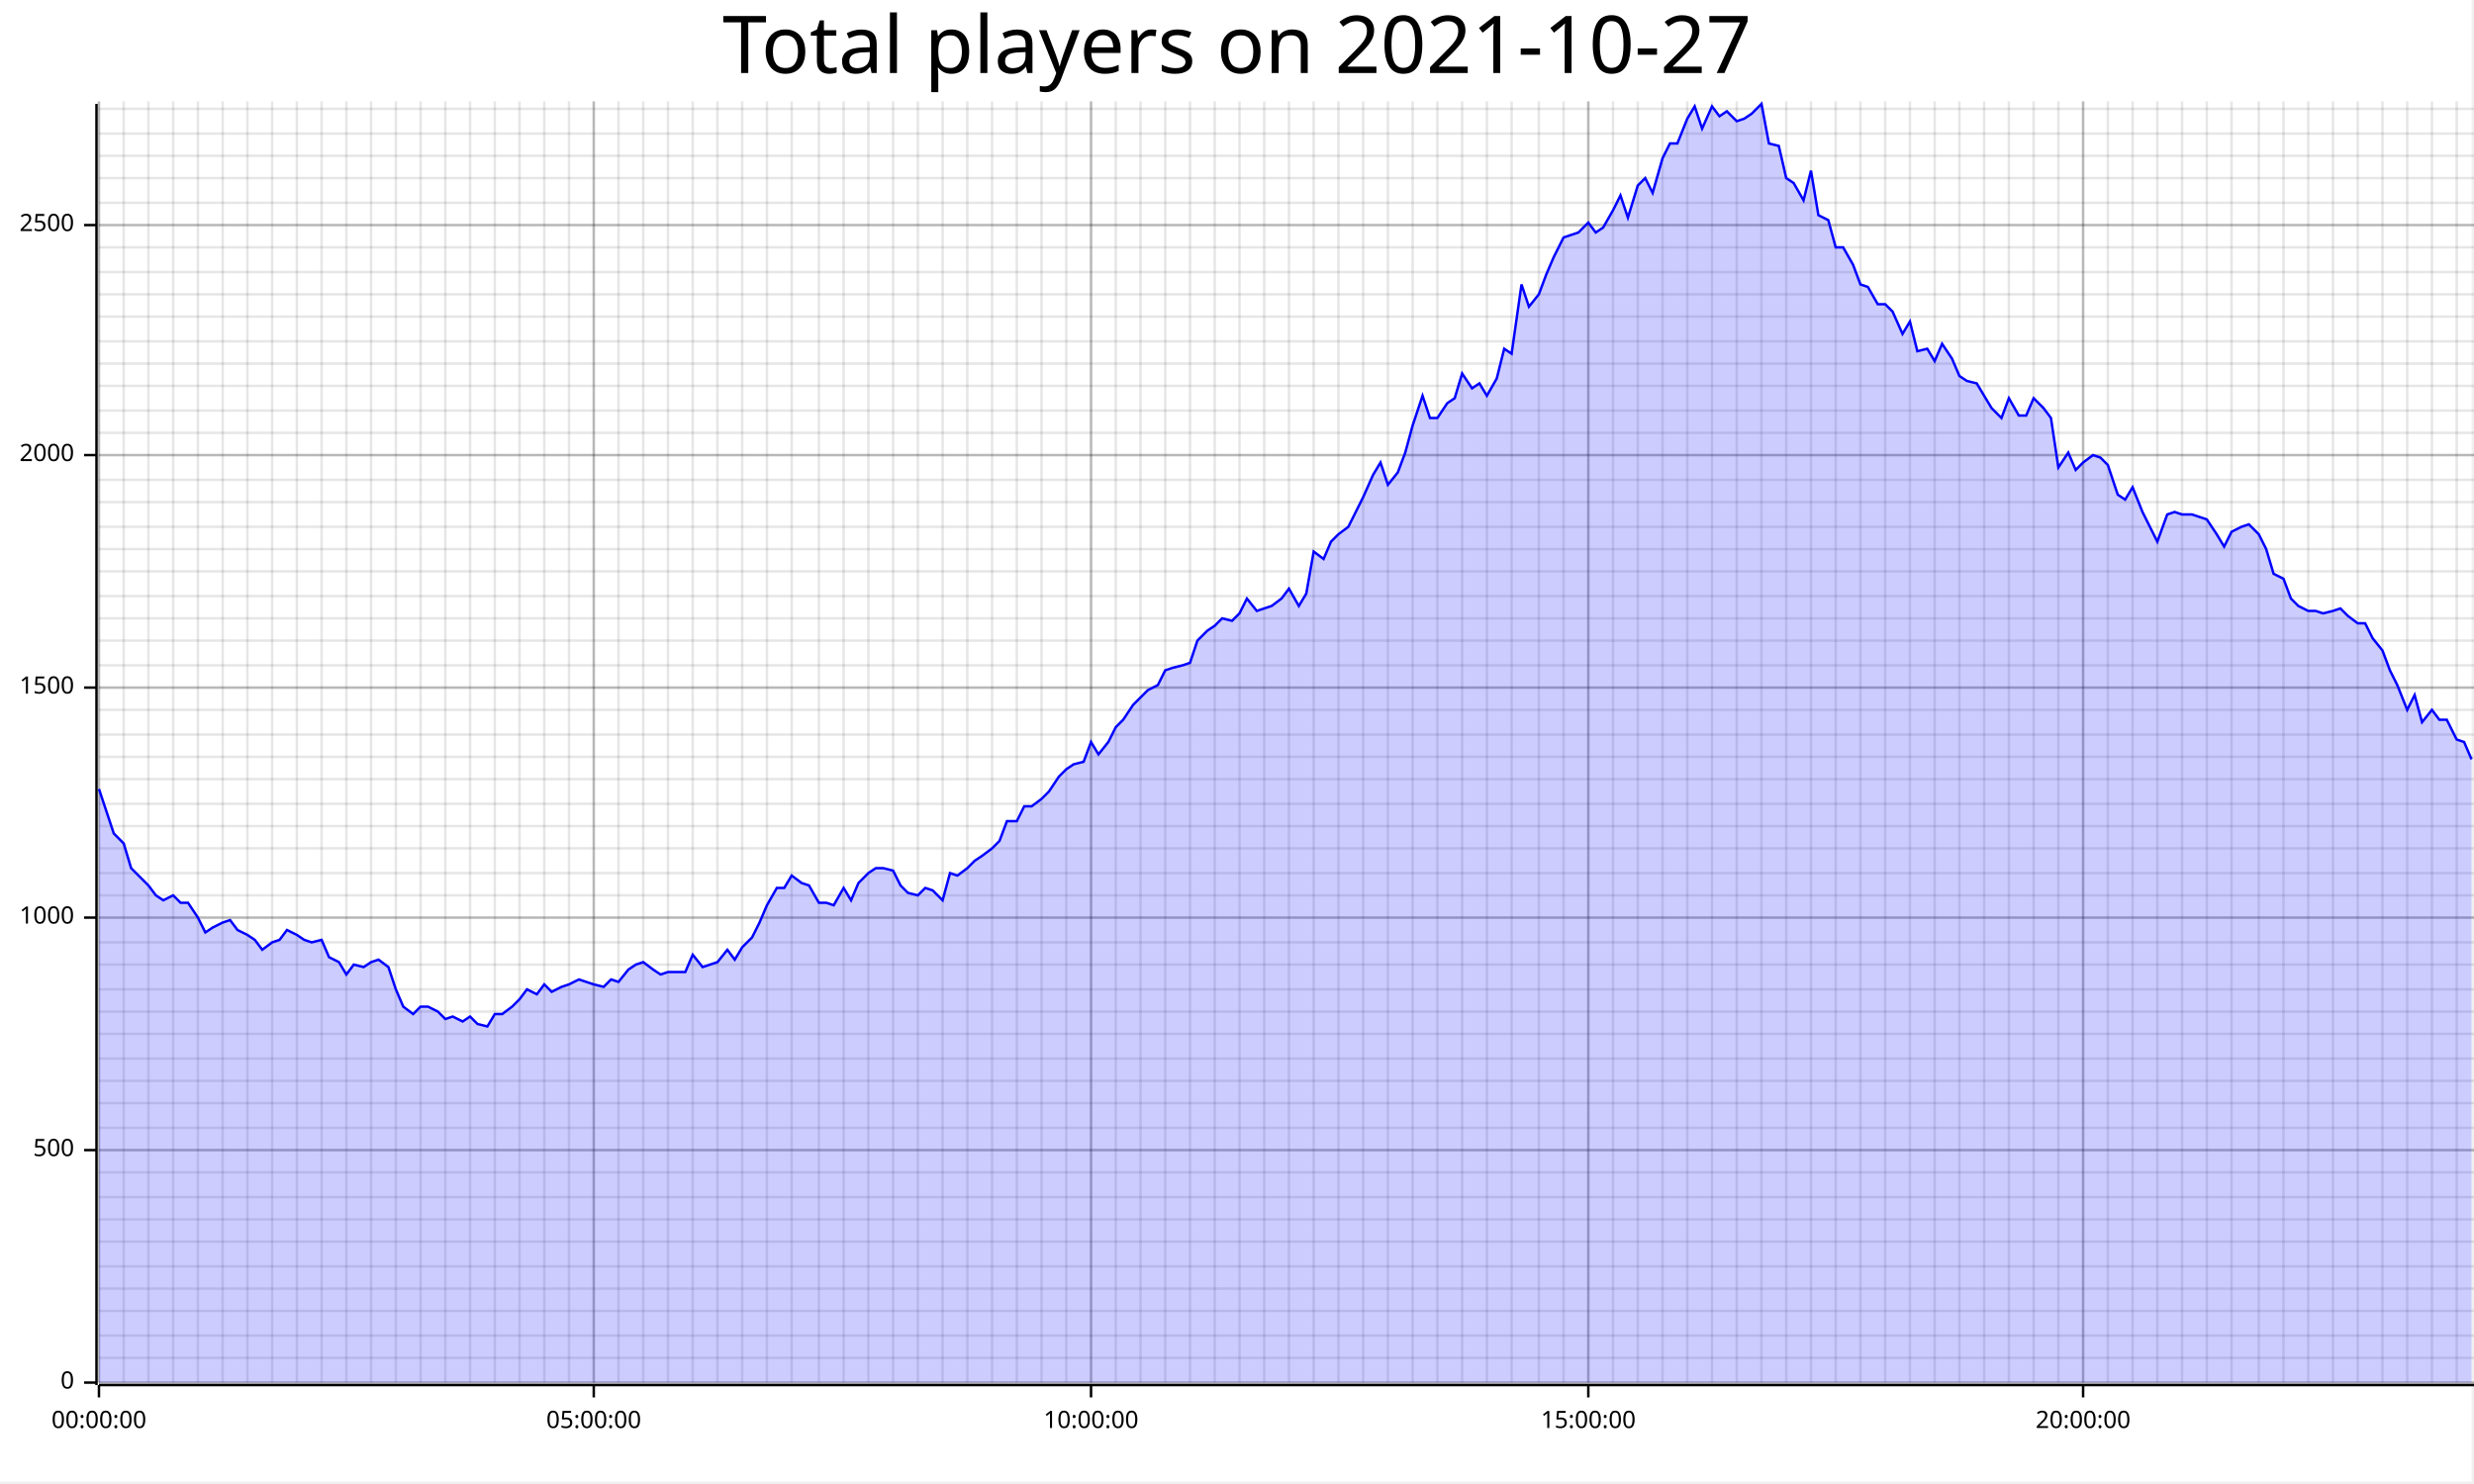
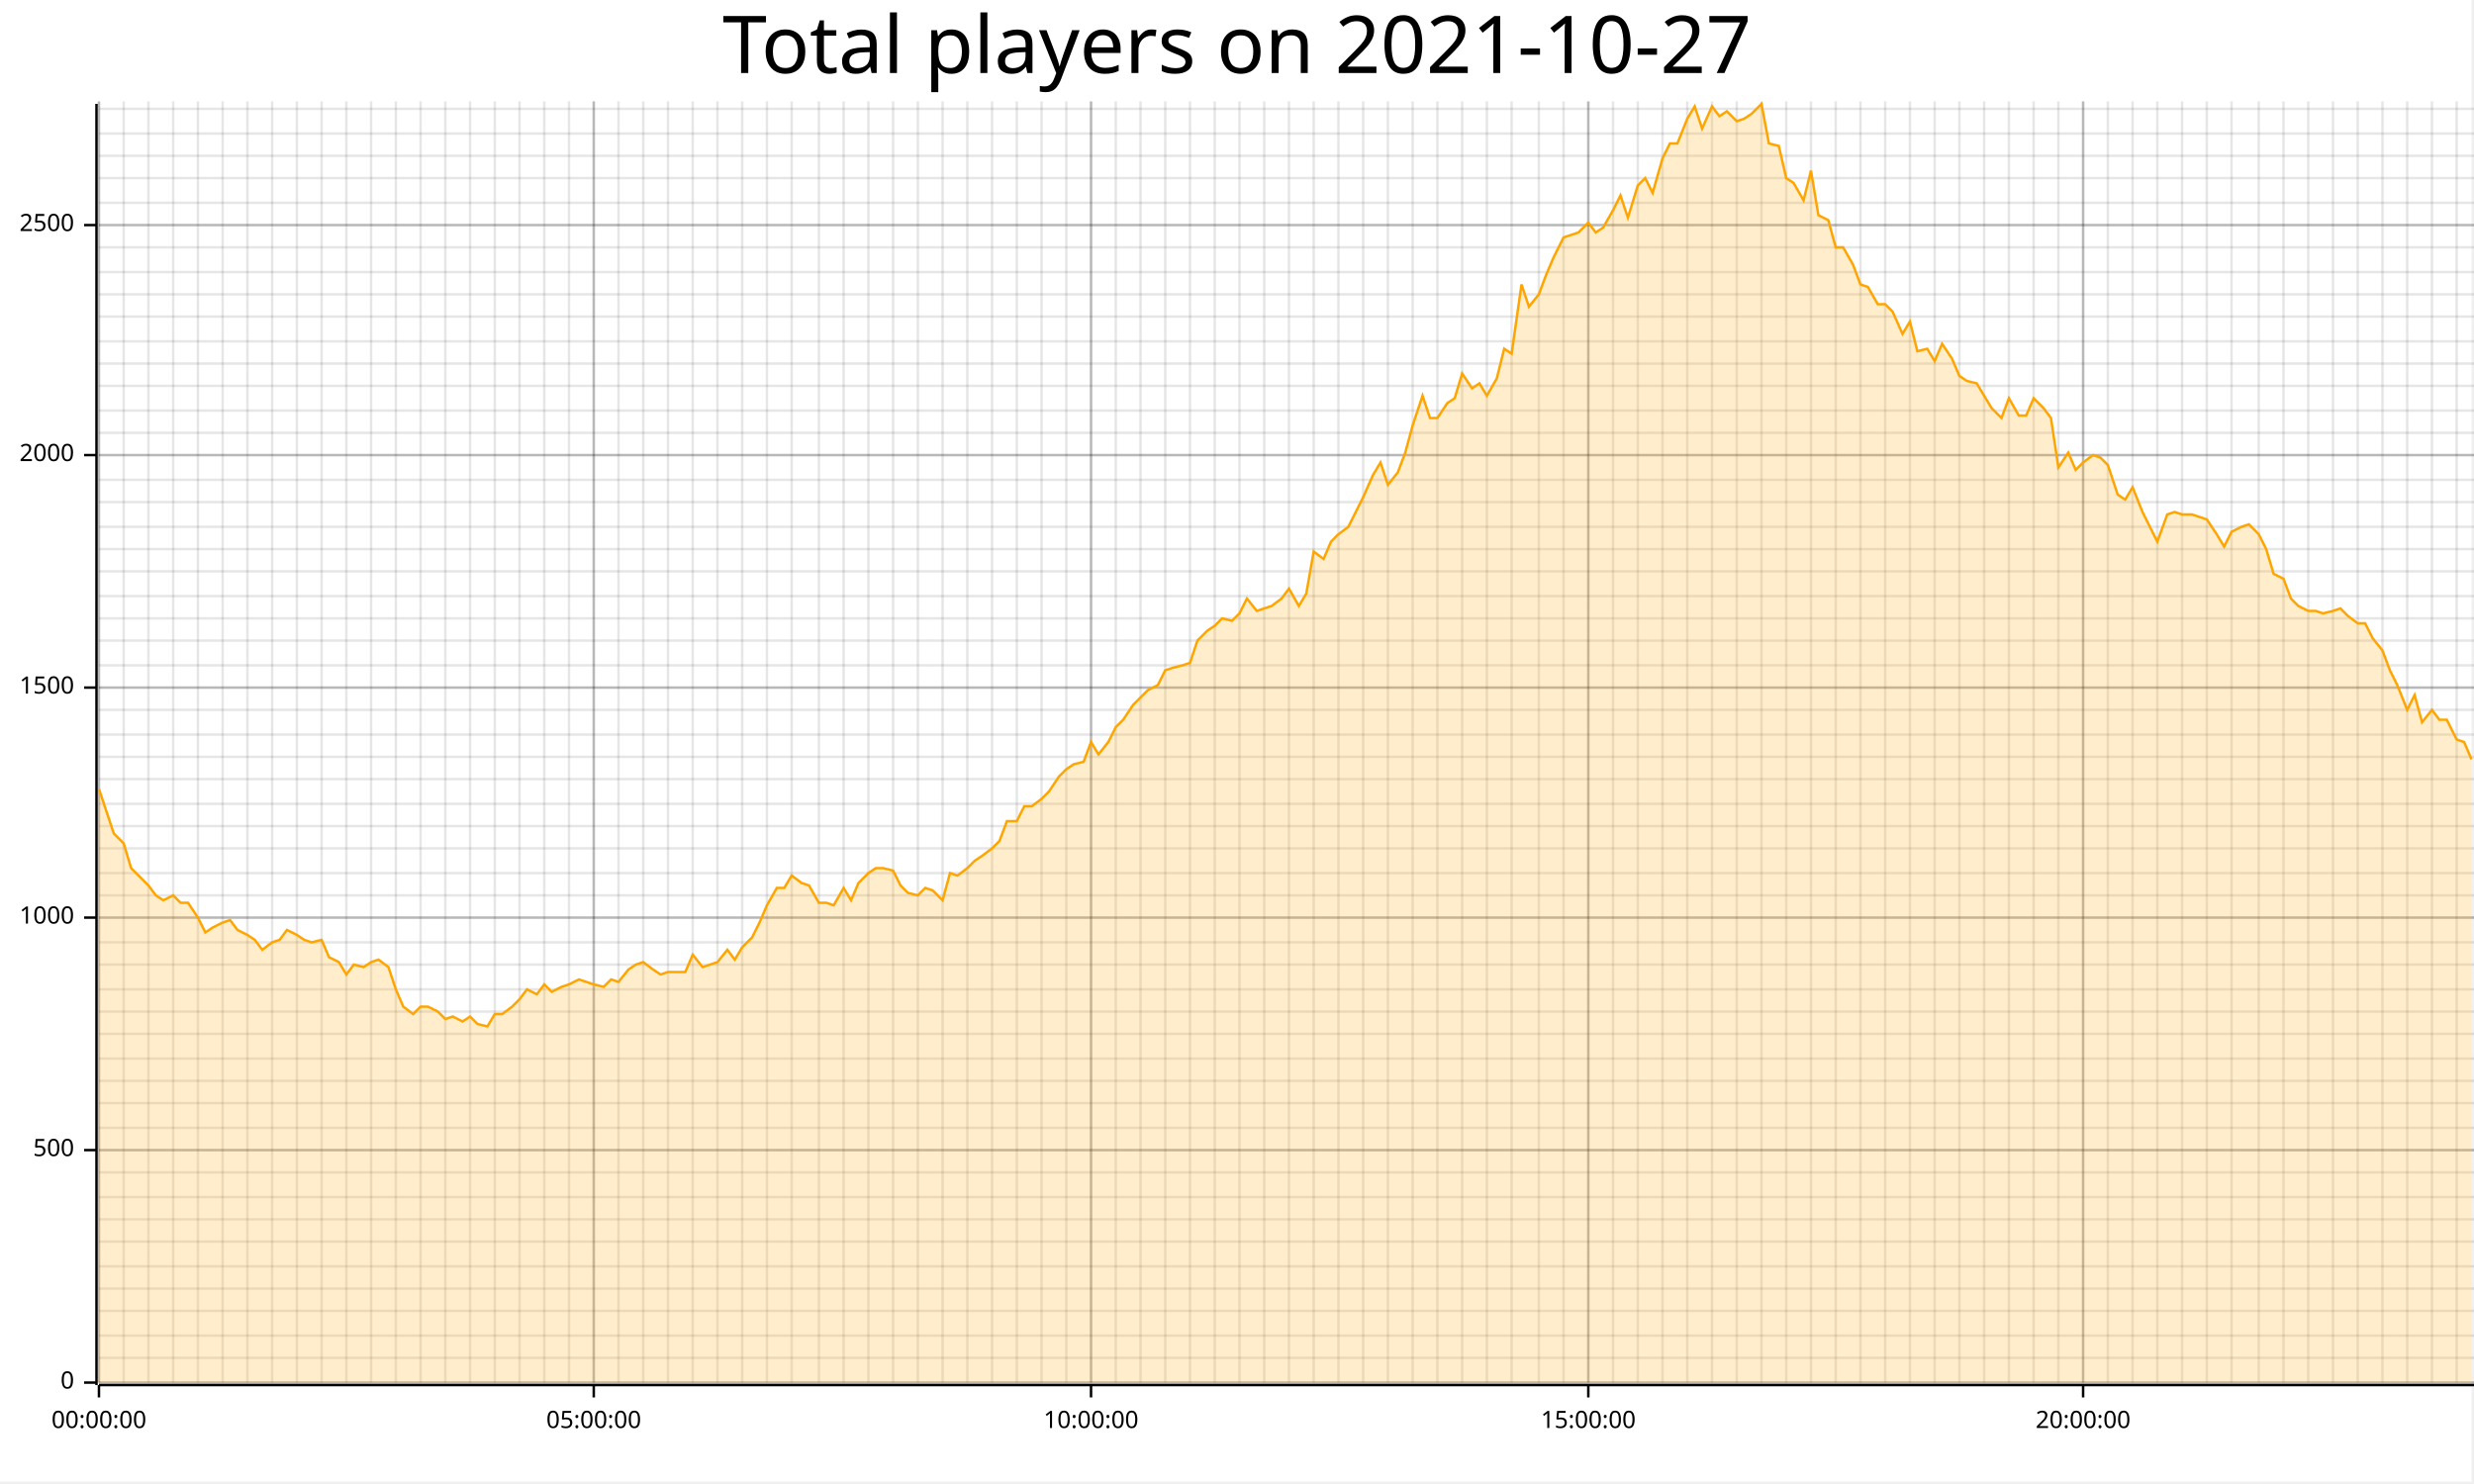
<svg xmlns="http://www.w3.org/2000/svg" width="1000" height="600" viewBox="0 0 1000 600">
  <rect x="0" y="0" width="999" height="599" opacity="1" fill="#FFFFFF" stroke="none" />
  <text x="500" y="5" dy="0.76em" text-anchor="middle" font-family="sans-serif" font-size="32.258" opacity="1" fill="#000000">
Total players on 2021-10-27
</text>
  <line opacity="0.1" stroke="#000000" stroke-width="1" x1="40" y1="559" x2="40" y2="41" />
  <line opacity="0.1" stroke="#000000" stroke-width="1" x1="50" y1="559" x2="50" y2="41" />
  <line opacity="0.1" stroke="#000000" stroke-width="1" x1="60" y1="559" x2="60" y2="41" />
  <line opacity="0.1" stroke="#000000" stroke-width="1" x1="70" y1="559" x2="70" y2="41" />
  <line opacity="0.1" stroke="#000000" stroke-width="1" x1="80" y1="559" x2="80" y2="41" />
  <line opacity="0.1" stroke="#000000" stroke-width="1" x1="90" y1="559" x2="90" y2="41" />
  <line opacity="0.1" stroke="#000000" stroke-width="1" x1="100" y1="559" x2="100" y2="41" />
  <line opacity="0.1" stroke="#000000" stroke-width="1" x1="110" y1="559" x2="110" y2="41" />
  <line opacity="0.1" stroke="#000000" stroke-width="1" x1="120" y1="559" x2="120" y2="41" />
  <line opacity="0.1" stroke="#000000" stroke-width="1" x1="130" y1="559" x2="130" y2="41" />
  <line opacity="0.1" stroke="#000000" stroke-width="1" x1="140" y1="559" x2="140" y2="41" />
  <line opacity="0.1" stroke="#000000" stroke-width="1" x1="150" y1="559" x2="150" y2="41" />
  <line opacity="0.1" stroke="#000000" stroke-width="1" x1="160" y1="559" x2="160" y2="41" />
  <line opacity="0.1" stroke="#000000" stroke-width="1" x1="170" y1="559" x2="170" y2="41" />
  <line opacity="0.1" stroke="#000000" stroke-width="1" x1="180" y1="559" x2="180" y2="41" />
  <line opacity="0.1" stroke="#000000" stroke-width="1" x1="190" y1="559" x2="190" y2="41" />
  <line opacity="0.1" stroke="#000000" stroke-width="1" x1="200" y1="559" x2="200" y2="41" />
  <line opacity="0.1" stroke="#000000" stroke-width="1" x1="210" y1="559" x2="210" y2="41" />
  <line opacity="0.1" stroke="#000000" stroke-width="1" x1="220" y1="559" x2="220" y2="41" />
  <line opacity="0.1" stroke="#000000" stroke-width="1" x1="230" y1="559" x2="230" y2="41" />
  <line opacity="0.1" stroke="#000000" stroke-width="1" x1="240" y1="559" x2="240" y2="41" />
  <line opacity="0.1" stroke="#000000" stroke-width="1" x1="250" y1="559" x2="250" y2="41" />
  <line opacity="0.1" stroke="#000000" stroke-width="1" x1="260" y1="559" x2="260" y2="41" />
  <line opacity="0.1" stroke="#000000" stroke-width="1" x1="270" y1="559" x2="270" y2="41" />
  <line opacity="0.1" stroke="#000000" stroke-width="1" x1="280" y1="559" x2="280" y2="41" />
  <line opacity="0.1" stroke="#000000" stroke-width="1" x1="290" y1="559" x2="290" y2="41" />
  <line opacity="0.1" stroke="#000000" stroke-width="1" x1="300" y1="559" x2="300" y2="41" />
  <line opacity="0.1" stroke="#000000" stroke-width="1" x1="310" y1="559" x2="310" y2="41" />
  <line opacity="0.1" stroke="#000000" stroke-width="1" x1="320" y1="559" x2="320" y2="41" />
  <line opacity="0.1" stroke="#000000" stroke-width="1" x1="331" y1="559" x2="331" y2="41" />
  <line opacity="0.1" stroke="#000000" stroke-width="1" x1="341" y1="559" x2="341" y2="41" />
  <line opacity="0.1" stroke="#000000" stroke-width="1" x1="351" y1="559" x2="351" y2="41" />
  <line opacity="0.1" stroke="#000000" stroke-width="1" x1="361" y1="559" x2="361" y2="41" />
  <line opacity="0.1" stroke="#000000" stroke-width="1" x1="371" y1="559" x2="371" y2="41" />
  <line opacity="0.1" stroke="#000000" stroke-width="1" x1="381" y1="559" x2="381" y2="41" />
  <line opacity="0.1" stroke="#000000" stroke-width="1" x1="391" y1="559" x2="391" y2="41" />
  <line opacity="0.1" stroke="#000000" stroke-width="1" x1="401" y1="559" x2="401" y2="41" />
  <line opacity="0.1" stroke="#000000" stroke-width="1" x1="411" y1="559" x2="411" y2="41" />
  <line opacity="0.1" stroke="#000000" stroke-width="1" x1="421" y1="559" x2="421" y2="41" />
  <line opacity="0.1" stroke="#000000" stroke-width="1" x1="431" y1="559" x2="431" y2="41" />
  <line opacity="0.1" stroke="#000000" stroke-width="1" x1="441" y1="559" x2="441" y2="41" />
  <line opacity="0.1" stroke="#000000" stroke-width="1" x1="451" y1="559" x2="451" y2="41" />
  <line opacity="0.1" stroke="#000000" stroke-width="1" x1="461" y1="559" x2="461" y2="41" />
  <line opacity="0.1" stroke="#000000" stroke-width="1" x1="471" y1="559" x2="471" y2="41" />
  <line opacity="0.1" stroke="#000000" stroke-width="1" x1="481" y1="559" x2="481" y2="41" />
  <line opacity="0.1" stroke="#000000" stroke-width="1" x1="491" y1="559" x2="491" y2="41" />
  <line opacity="0.1" stroke="#000000" stroke-width="1" x1="501" y1="559" x2="501" y2="41" />
  <line opacity="0.1" stroke="#000000" stroke-width="1" x1="511" y1="559" x2="511" y2="41" />
  <line opacity="0.1" stroke="#000000" stroke-width="1" x1="521" y1="559" x2="521" y2="41" />
  <line opacity="0.1" stroke="#000000" stroke-width="1" x1="531" y1="559" x2="531" y2="41" />
  <line opacity="0.1" stroke="#000000" stroke-width="1" x1="541" y1="559" x2="541" y2="41" />
  <line opacity="0.1" stroke="#000000" stroke-width="1" x1="551" y1="559" x2="551" y2="41" />
  <line opacity="0.1" stroke="#000000" stroke-width="1" x1="561" y1="559" x2="561" y2="41" />
  <line opacity="0.1" stroke="#000000" stroke-width="1" x1="571" y1="559" x2="571" y2="41" />
  <line opacity="0.1" stroke="#000000" stroke-width="1" x1="581" y1="559" x2="581" y2="41" />
  <line opacity="0.1" stroke="#000000" stroke-width="1" x1="591" y1="559" x2="591" y2="41" />
  <line opacity="0.1" stroke="#000000" stroke-width="1" x1="601" y1="559" x2="601" y2="41" />
  <line opacity="0.1" stroke="#000000" stroke-width="1" x1="611" y1="559" x2="611" y2="41" />
  <line opacity="0.1" stroke="#000000" stroke-width="1" x1="622" y1="559" x2="622" y2="41" />
  <line opacity="0.1" stroke="#000000" stroke-width="1" x1="632" y1="559" x2="632" y2="41" />
  <line opacity="0.1" stroke="#000000" stroke-width="1" x1="642" y1="559" x2="642" y2="41" />
  <line opacity="0.1" stroke="#000000" stroke-width="1" x1="652" y1="559" x2="652" y2="41" />
  <line opacity="0.1" stroke="#000000" stroke-width="1" x1="662" y1="559" x2="662" y2="41" />
  <line opacity="0.1" stroke="#000000" stroke-width="1" x1="672" y1="559" x2="672" y2="41" />
  <line opacity="0.1" stroke="#000000" stroke-width="1" x1="682" y1="559" x2="682" y2="41" />
  <line opacity="0.1" stroke="#000000" stroke-width="1" x1="692" y1="559" x2="692" y2="41" />
  <line opacity="0.1" stroke="#000000" stroke-width="1" x1="702" y1="559" x2="702" y2="41" />
  <line opacity="0.1" stroke="#000000" stroke-width="1" x1="712" y1="559" x2="712" y2="41" />
  <line opacity="0.1" stroke="#000000" stroke-width="1" x1="722" y1="559" x2="722" y2="41" />
  <line opacity="0.1" stroke="#000000" stroke-width="1" x1="732" y1="559" x2="732" y2="41" />
  <line opacity="0.1" stroke="#000000" stroke-width="1" x1="742" y1="559" x2="742" y2="41" />
  <line opacity="0.1" stroke="#000000" stroke-width="1" x1="752" y1="559" x2="752" y2="41" />
  <line opacity="0.1" stroke="#000000" stroke-width="1" x1="762" y1="559" x2="762" y2="41" />
  <line opacity="0.1" stroke="#000000" stroke-width="1" x1="772" y1="559" x2="772" y2="41" />
  <line opacity="0.1" stroke="#000000" stroke-width="1" x1="782" y1="559" x2="782" y2="41" />
  <line opacity="0.1" stroke="#000000" stroke-width="1" x1="792" y1="559" x2="792" y2="41" />
  <line opacity="0.1" stroke="#000000" stroke-width="1" x1="802" y1="559" x2="802" y2="41" />
  <line opacity="0.1" stroke="#000000" stroke-width="1" x1="812" y1="559" x2="812" y2="41" />
  <line opacity="0.1" stroke="#000000" stroke-width="1" x1="822" y1="559" x2="822" y2="41" />
  <line opacity="0.1" stroke="#000000" stroke-width="1" x1="832" y1="559" x2="832" y2="41" />
  <line opacity="0.1" stroke="#000000" stroke-width="1" x1="842" y1="559" x2="842" y2="41" />
  <line opacity="0.1" stroke="#000000" stroke-width="1" x1="852" y1="559" x2="852" y2="41" />
  <line opacity="0.1" stroke="#000000" stroke-width="1" x1="862" y1="559" x2="862" y2="41" />
  <line opacity="0.1" stroke="#000000" stroke-width="1" x1="872" y1="559" x2="872" y2="41" />
  <line opacity="0.1" stroke="#000000" stroke-width="1" x1="882" y1="559" x2="882" y2="41" />
  <line opacity="0.1" stroke="#000000" stroke-width="1" x1="892" y1="559" x2="892" y2="41" />
  <line opacity="0.1" stroke="#000000" stroke-width="1" x1="902" y1="559" x2="902" y2="41" />
  <line opacity="0.1" stroke="#000000" stroke-width="1" x1="913" y1="559" x2="913" y2="41" />
  <line opacity="0.1" stroke="#000000" stroke-width="1" x1="923" y1="559" x2="923" y2="41" />
  <line opacity="0.1" stroke="#000000" stroke-width="1" x1="933" y1="559" x2="933" y2="41" />
  <line opacity="0.1" stroke="#000000" stroke-width="1" x1="943" y1="559" x2="943" y2="41" />
  <line opacity="0.1" stroke="#000000" stroke-width="1" x1="953" y1="559" x2="953" y2="41" />
  <line opacity="0.1" stroke="#000000" stroke-width="1" x1="963" y1="559" x2="963" y2="41" />
  <line opacity="0.1" stroke="#000000" stroke-width="1" x1="973" y1="559" x2="973" y2="41" />
  <line opacity="0.1" stroke="#000000" stroke-width="1" x1="983" y1="559" x2="983" y2="41" />
  <line opacity="0.1" stroke="#000000" stroke-width="1" x1="993" y1="559" x2="993" y2="41" />
  <line opacity="0.1" stroke="#000000" stroke-width="1" x1="40" y1="559" x2="1000" y2="559" />
  <line opacity="0.1" stroke="#000000" stroke-width="1" x1="40" y1="549" x2="1000" y2="549" />
  <line opacity="0.1" stroke="#000000" stroke-width="1" x1="40" y1="540" x2="1000" y2="540" />
  <line opacity="0.1" stroke="#000000" stroke-width="1" x1="40" y1="530" x2="1000" y2="530" />
  <line opacity="0.1" stroke="#000000" stroke-width="1" x1="40" y1="521" x2="1000" y2="521" />
  <line opacity="0.1" stroke="#000000" stroke-width="1" x1="40" y1="512" x2="1000" y2="512" />
  <line opacity="0.1" stroke="#000000" stroke-width="1" x1="40" y1="502" x2="1000" y2="502" />
  <line opacity="0.1" stroke="#000000" stroke-width="1" x1="40" y1="493" x2="1000" y2="493" />
  <line opacity="0.1" stroke="#000000" stroke-width="1" x1="40" y1="484" x2="1000" y2="484" />
  <line opacity="0.1" stroke="#000000" stroke-width="1" x1="40" y1="474" x2="1000" y2="474" />
  <line opacity="0.1" stroke="#000000" stroke-width="1" x1="40" y1="465" x2="1000" y2="465" />
  <line opacity="0.1" stroke="#000000" stroke-width="1" x1="40" y1="456" x2="1000" y2="456" />
  <line opacity="0.1" stroke="#000000" stroke-width="1" x1="40" y1="446" x2="1000" y2="446" />
  <line opacity="0.1" stroke="#000000" stroke-width="1" x1="40" y1="437" x2="1000" y2="437" />
  <line opacity="0.1" stroke="#000000" stroke-width="1" x1="40" y1="428" x2="1000" y2="428" />
  <line opacity="0.1" stroke="#000000" stroke-width="1" x1="40" y1="418" x2="1000" y2="418" />
  <line opacity="0.1" stroke="#000000" stroke-width="1" x1="40" y1="409" x2="1000" y2="409" />
  <line opacity="0.1" stroke="#000000" stroke-width="1" x1="40" y1="400" x2="1000" y2="400" />
  <line opacity="0.1" stroke="#000000" stroke-width="1" x1="40" y1="390" x2="1000" y2="390" />
  <line opacity="0.1" stroke="#000000" stroke-width="1" x1="40" y1="381" x2="1000" y2="381" />
  <line opacity="0.1" stroke="#000000" stroke-width="1" x1="40" y1="371" x2="1000" y2="371" />
  <line opacity="0.1" stroke="#000000" stroke-width="1" x1="40" y1="362" x2="1000" y2="362" />
  <line opacity="0.1" stroke="#000000" stroke-width="1" x1="40" y1="353" x2="1000" y2="353" />
  <line opacity="0.1" stroke="#000000" stroke-width="1" x1="40" y1="343" x2="1000" y2="343" />
  <line opacity="0.1" stroke="#000000" stroke-width="1" x1="40" y1="334" x2="1000" y2="334" />
  <line opacity="0.1" stroke="#000000" stroke-width="1" x1="40" y1="325" x2="1000" y2="325" />
  <line opacity="0.1" stroke="#000000" stroke-width="1" x1="40" y1="315" x2="1000" y2="315" />
  <line opacity="0.1" stroke="#000000" stroke-width="1" x1="40" y1="306" x2="1000" y2="306" />
  <line opacity="0.1" stroke="#000000" stroke-width="1" x1="40" y1="297" x2="1000" y2="297" />
  <line opacity="0.1" stroke="#000000" stroke-width="1" x1="40" y1="287" x2="1000" y2="287" />
  <line opacity="0.1" stroke="#000000" stroke-width="1" x1="40" y1="278" x2="1000" y2="278" />
  <line opacity="0.1" stroke="#000000" stroke-width="1" x1="40" y1="269" x2="1000" y2="269" />
  <line opacity="0.1" stroke="#000000" stroke-width="1" x1="40" y1="259" x2="1000" y2="259" />
  <line opacity="0.1" stroke="#000000" stroke-width="1" x1="40" y1="250" x2="1000" y2="250" />
  <line opacity="0.1" stroke="#000000" stroke-width="1" x1="40" y1="241" x2="1000" y2="241" />
  <line opacity="0.1" stroke="#000000" stroke-width="1" x1="40" y1="231" x2="1000" y2="231" />
  <line opacity="0.1" stroke="#000000" stroke-width="1" x1="40" y1="222" x2="1000" y2="222" />
  <line opacity="0.1" stroke="#000000" stroke-width="1" x1="40" y1="213" x2="1000" y2="213" />
  <line opacity="0.1" stroke="#000000" stroke-width="1" x1="40" y1="203" x2="1000" y2="203" />
  <line opacity="0.1" stroke="#000000" stroke-width="1" x1="40" y1="194" x2="1000" y2="194" />
  <line opacity="0.1" stroke="#000000" stroke-width="1" x1="40" y1="184" x2="1000" y2="184" />
  <line opacity="0.1" stroke="#000000" stroke-width="1" x1="40" y1="175" x2="1000" y2="175" />
  <line opacity="0.1" stroke="#000000" stroke-width="1" x1="40" y1="166" x2="1000" y2="166" />
  <line opacity="0.1" stroke="#000000" stroke-width="1" x1="40" y1="156" x2="1000" y2="156" />
  <line opacity="0.1" stroke="#000000" stroke-width="1" x1="40" y1="147" x2="1000" y2="147" />
  <line opacity="0.1" stroke="#000000" stroke-width="1" x1="40" y1="138" x2="1000" y2="138" />
  <line opacity="0.1" stroke="#000000" stroke-width="1" x1="40" y1="128" x2="1000" y2="128" />
  <line opacity="0.1" stroke="#000000" stroke-width="1" x1="40" y1="119" x2="1000" y2="119" />
  <line opacity="0.1" stroke="#000000" stroke-width="1" x1="40" y1="110" x2="1000" y2="110" />
  <line opacity="0.1" stroke="#000000" stroke-width="1" x1="40" y1="100" x2="1000" y2="100" />
  <line opacity="0.1" stroke="#000000" stroke-width="1" x1="40" y1="91" x2="1000" y2="91" />
  <line opacity="0.1" stroke="#000000" stroke-width="1" x1="40" y1="82" x2="1000" y2="82" />
  <line opacity="0.1" stroke="#000000" stroke-width="1" x1="40" y1="72" x2="1000" y2="72" />
  <line opacity="0.1" stroke="#000000" stroke-width="1" x1="40" y1="63" x2="1000" y2="63" />
  <line opacity="0.1" stroke="#000000" stroke-width="1" x1="40" y1="54" x2="1000" y2="54" />
  <line opacity="0.1" stroke="#000000" stroke-width="1" x1="40" y1="44" x2="1000" y2="44" />
  <line opacity="0.2" stroke="#000000" stroke-width="1" x1="40" y1="559" x2="40" y2="41" />
  <line opacity="0.2" stroke="#000000" stroke-width="1" x1="240" y1="559" x2="240" y2="41" />
  <line opacity="0.2" stroke="#000000" stroke-width="1" x1="441" y1="559" x2="441" y2="41" />
  <line opacity="0.2" stroke="#000000" stroke-width="1" x1="642" y1="559" x2="642" y2="41" />
  <line opacity="0.2" stroke="#000000" stroke-width="1" x1="842" y1="559" x2="842" y2="41" />
  <line opacity="0.2" stroke="#000000" stroke-width="1" x1="40" y1="559" x2="1000" y2="559" />
  <line opacity="0.2" stroke="#000000" stroke-width="1" x1="40" y1="465" x2="1000" y2="465" />
  <line opacity="0.2" stroke="#000000" stroke-width="1" x1="40" y1="371" x2="1000" y2="371" />
  <line opacity="0.2" stroke="#000000" stroke-width="1" x1="40" y1="278" x2="1000" y2="278" />
  <line opacity="0.2" stroke="#000000" stroke-width="1" x1="40" y1="184" x2="1000" y2="184" />
  <line opacity="0.2" stroke="#000000" stroke-width="1" x1="40" y1="91" x2="1000" y2="91" />
  <polyline fill="none" opacity="1" stroke="#000000" stroke-width="1" points="39,42 39,560 " />
  <text x="30" y="559" dy="0.5ex" text-anchor="end" font-family="sans-serif" font-size="9.677" opacity="1" fill="#000000">
0
</text>
  <polyline fill="none" opacity="1" stroke="#000000" stroke-width="1" points="34,559 39,559 " />
  <text x="30" y="465" dy="0.5ex" text-anchor="end" font-family="sans-serif" font-size="9.677" opacity="1" fill="#000000">
500
</text>
  <polyline fill="none" opacity="1" stroke="#000000" stroke-width="1" points="34,465 39,465 " />
  <text x="30" y="371" dy="0.5ex" text-anchor="end" font-family="sans-serif" font-size="9.677" opacity="1" fill="#000000">
1000
</text>
  <polyline fill="none" opacity="1" stroke="#000000" stroke-width="1" points="34,371 39,371 " />
  <text x="30" y="278" dy="0.5ex" text-anchor="end" font-family="sans-serif" font-size="9.677" opacity="1" fill="#000000">
1500
</text>
  <polyline fill="none" opacity="1" stroke="#000000" stroke-width="1" points="34,278 39,278 " />
  <text x="30" y="184" dy="0.5ex" text-anchor="end" font-family="sans-serif" font-size="9.677" opacity="1" fill="#000000">
2000
</text>
  <polyline fill="none" opacity="1" stroke="#000000" stroke-width="1" points="34,184 39,184 " />
  <text x="30" y="91" dy="0.5ex" text-anchor="end" font-family="sans-serif" font-size="9.677" opacity="1" fill="#000000">
2500
</text>
  <polyline fill="none" opacity="1" stroke="#000000" stroke-width="1" points="34,91 39,91 " />
  <polyline fill="none" opacity="1" stroke="#000000" stroke-width="1" points="40,560 1000,560 " />
  <text x="40" y="570" dy="0.76em" text-anchor="middle" font-family="sans-serif" font-size="9.677" opacity="1" fill="#000000">
00:00:00
</text>
  <polyline fill="none" opacity="1" stroke="#000000" stroke-width="1" points="40,560 40,565 " />
  <text x="240" y="570" dy="0.76em" text-anchor="middle" font-family="sans-serif" font-size="9.677" opacity="1" fill="#000000">
05:00:00
</text>
  <polyline fill="none" opacity="1" stroke="#000000" stroke-width="1" points="240,560 240,565 " />
  <text x="441" y="570" dy="0.76em" text-anchor="middle" font-family="sans-serif" font-size="9.677" opacity="1" fill="#000000">
10:00:00
</text>
  <polyline fill="none" opacity="1" stroke="#000000" stroke-width="1" points="441,560 441,565 " />
  <text x="642" y="570" dy="0.76em" text-anchor="middle" font-family="sans-serif" font-size="9.677" opacity="1" fill="#000000">
15:00:00
</text>
  <polyline fill="none" opacity="1" stroke="#000000" stroke-width="1" points="642,560 642,565 " />
  <text x="842" y="570" dy="0.76em" text-anchor="middle" font-family="sans-serif" font-size="9.677" opacity="1" fill="#000000">
20:00:00
</text>
  <polyline fill="none" opacity="1" stroke="#000000" stroke-width="1" points="842,560 842,565 " />
-   <polygon opacity="0.2" fill="#0000FF" points="40,319 43,328 46,337 50,341 53,351 56,354 60,358 63,362 66,364 70,362 73,365 76,365 80,371 83,377 86,375 90,373 93,372 96,376 100,378 103,380 106,384 110,381 113,380 116,376 120,378 123,380 126,381 130,380 133,387 137,389 140,394 143,390 147,391 150,389 153,388 157,391 160,400 163,407 167,410 170,407 173,407 177,409 180,412 183,411 187,413 190,411 193,414 197,415 200,410 203,410 207,407 210,404 213,400 217,402 220,398 223,401 227,399 230,398 234,396 237,397 240,398 244,399 247,396 250,397 254,392 257,390 260,389 264,392 267,394 270,393 274,393 277,393 280,386 284,391 287,390 290,389 294,384 297,388 300,383 304,379 307,373 310,366 314,359 317,359 320,354 324,357 327,358 331,365 334,365 337,366 341,359 344,364 347,357 351,353 354,351 357,351 361,352 364,358 367,361 371,362 374,359 377,360 381,364 384,353 387,354 391,351 394,348 397,346 401,343 404,340 407,332 411,332 414,326 417,326 421,323 424,320 428,314 431,311 434,309 438,308 441,300 444,305 448,300 451,294 454,291 458,285 461,282 464,279 468,277 471,271 474,270 478,269 481,268 484,259 488,255 491,253 494,250 498,251 501,248 504,242 508,247 511,246 514,245 518,242 521,238 525,245 528,240 531,223 535,226 538,219 541,216 545,213 548,207 551,201 555,192 558,187 561,196 565,191 568,183 571,172 575,160 578,169 581,169 585,163 588,161 591,151 595,157 598,155 601,160 605,153 608,141 611,143 615,115 618,124 622,119 625,111 628,104 632,96 635,95 638,94 642,90 645,94 648,92 652,85 655,79 658,88 662,75 665,72 668,78 672,64 675,58 678,58 682,48 685,43 688,52 692,43 695,47 698,45 702,49 705,48 708,46 712,42 715,58 719,59 722,72 725,74 729,81 732,69 735,87 739,89 742,100 745,100 749,107 752,115 755,116 759,123 762,123 765,126 769,135 772,130 775,142 779,141 782,146 785,139 789,145 792,152 795,154 799,155 802,160 805,165 809,169 812,161 816,168 819,168 822,161 826,165 829,169 832,189 836,183 839,190 842,187 846,184 849,185 852,188 856,200 859,202 862,197 866,207 869,213 872,219 876,208 879,207 882,208 886,208 889,209 892,210 896,216 899,221 902,215 906,213 909,212 913,216 916,222 919,232 923,234 926,242 929,245 933,247 936,247 939,248 943,247 946,246 949,249 953,252 956,252 959,258 963,263 966,271 969,277 973,287 976,281 979,292 983,287 986,291 989,291 993,299 996,300 999,307 999,559 40,559 " />
-   <polyline fill="none" opacity="1" stroke="#0000FF" stroke-width="1" points="40,319 43,328 46,337 50,341 53,351 56,354 60,358 63,362 66,364 70,362 73,365 76,365 80,371 83,377 86,375 90,373 93,372 96,376 100,378 103,380 106,384 110,381 113,380 116,376 120,378 123,380 126,381 130,380 133,387 137,389 140,394 143,390 147,391 150,389 153,388 157,391 160,400 163,407 167,410 170,407 173,407 177,409 180,412 183,411 187,413 190,411 193,414 197,415 200,410 203,410 207,407 210,404 213,400 217,402 220,398 223,401 227,399 230,398 234,396 237,397 240,398 244,399 247,396 250,397 254,392 257,390 260,389 264,392 267,394 270,393 274,393 277,393 280,386 284,391 287,390 290,389 294,384 297,388 300,383 304,379 307,373 310,366 314,359 317,359 320,354 324,357 327,358 331,365 334,365 337,366 341,359 344,364 347,357 351,353 354,351 357,351 361,352 364,358 367,361 371,362 374,359 377,360 381,364 384,353 387,354 391,351 394,348 397,346 401,343 404,340 407,332 411,332 414,326 417,326 421,323 424,320 428,314 431,311 434,309 438,308 441,300 444,305 448,300 451,294 454,291 458,285 461,282 464,279 468,277 471,271 474,270 478,269 481,268 484,259 488,255 491,253 494,250 498,251 501,248 504,242 508,247 511,246 514,245 518,242 521,238 525,245 528,240 531,223 535,226 538,219 541,216 545,213 548,207 551,201 555,192 558,187 561,196 565,191 568,183 571,172 575,160 578,169 581,169 585,163 588,161 591,151 595,157 598,155 601,160 605,153 608,141 611,143 615,115 618,124 622,119 625,111 628,104 632,96 635,95 638,94 642,90 645,94 648,92 652,85 655,79 658,88 662,75 665,72 668,78 672,64 675,58 678,58 682,48 685,43 688,52 692,43 695,47 698,45 702,49 705,48 708,46 712,42 715,58 719,59 722,72 725,74 729,81 732,69 735,87 739,89 742,100 745,100 749,107 752,115 755,116 759,123 762,123 765,126 769,135 772,130 775,142 779,141 782,146 785,139 789,145 792,152 795,154 799,155 802,160 805,165 809,169 812,161 816,168 819,168 822,161 826,165 829,169 832,189 836,183 839,190 842,187 846,184 849,185 852,188 856,200 859,202 862,197 866,207 869,213 872,219 876,208 879,207 882,208 886,208 889,209 892,210 896,216 899,221 902,215 906,213 909,212 913,216 916,222 919,232 923,234 926,242 929,245 933,247 936,247 939,248 943,247 946,246 949,249 953,252 956,252 959,258 963,263 966,271 969,277 973,287 976,281 979,292 983,287 986,291 989,291 993,299 996,300 999,307 " />
+   <polygon opacity="0.2" fill="#FFA500" points="40,319 43,328 46,337 50,341 53,351 56,354 60,358 63,362 66,364 70,362 73,365 76,365 80,371 83,377 86,375 90,373 93,372 96,376 100,378 103,380 106,384 110,381 113,380 116,376 120,378 123,380 126,381 130,380 133,387 137,389 140,394 143,390 147,391 150,389 153,388 157,391 160,400 163,407 167,410 170,407 173,407 177,409 180,412 183,411 187,413 190,411 193,414 197,415 200,410 203,410 207,407 210,404 213,400 217,402 220,398 223,401 227,399 230,398 234,396 237,397 240,398 244,399 247,396 250,397 254,392 257,390 260,389 264,392 267,394 270,393 274,393 277,393 280,386 284,391 287,390 290,389 294,384 297,388 300,383 304,379 307,373 310,366 314,359 317,359 320,354 324,357 327,358 331,365 334,365 337,366 341,359 344,364 347,357 351,353 354,351 357,351 361,352 364,358 367,361 371,362 374,359 377,360 381,364 384,353 387,354 391,351 394,348 397,346 401,343 404,340 407,332 411,332 414,326 417,326 421,323 424,320 428,314 431,311 434,309 438,308 441,300 444,305 448,300 451,294 454,291 458,285 461,282 464,279 468,277 471,271 474,270 478,269 481,268 484,259 488,255 491,253 494,250 498,251 501,248 504,242 508,247 511,246 514,245 518,242 521,238 525,245 528,240 531,223 535,226 538,219 541,216 545,213 548,207 551,201 555,192 558,187 561,196 565,191 568,183 571,172 575,160 578,169 581,169 585,163 588,161 591,151 595,157 598,155 601,160 605,153 608,141 611,143 615,115 618,124 622,119 625,111 628,104 632,96 635,95 638,94 642,90 645,94 648,92 652,85 655,79 658,88 662,75 665,72 668,78 672,64 675,58 678,58 682,48 685,43 688,52 692,43 695,47 698,45 702,49 705,48 708,46 712,42 715,58 719,59 722,72 725,74 729,81 732,69 735,87 739,89 742,100 745,100 749,107 752,115 755,116 759,123 762,123 765,126 769,135 772,130 775,142 779,141 782,146 785,139 789,145 792,152 795,154 799,155 802,160 805,165 809,169 812,161 816,168 819,168 822,161 826,165 829,169 832,189 836,183 839,190 842,187 846,184 849,185 852,188 856,200 859,202 862,197 866,207 869,213 872,219 876,208 879,207 882,208 886,208 889,209 892,210 896,216 899,221 902,215 906,213 909,212 913,216 916,222 919,232 923,234 926,242 929,245 933,247 936,247 939,248 943,247 946,246 949,249 953,252 956,252 959,258 963,263 966,271 969,277 973,287 976,281 979,292 983,287 986,291 989,291 993,299 996,300 999,307 999,559 40,559 " />
+   <polyline fill="none" opacity="1" stroke="#FFA500" stroke-width="1" points="40,319 43,328 46,337 50,341 53,351 56,354 60,358 63,362 66,364 70,362 73,365 76,365 80,371 83,377 86,375 90,373 93,372 96,376 100,378 103,380 106,384 110,381 113,380 116,376 120,378 123,380 126,381 130,380 133,387 137,389 140,394 143,390 147,391 150,389 153,388 157,391 160,400 163,407 167,410 170,407 173,407 177,409 180,412 183,411 187,413 190,411 193,414 197,415 200,410 203,410 207,407 210,404 213,400 217,402 220,398 223,401 227,399 230,398 234,396 237,397 240,398 244,399 247,396 250,397 254,392 257,390 260,389 264,392 267,394 270,393 274,393 277,393 280,386 284,391 287,390 290,389 294,384 297,388 300,383 304,379 307,373 310,366 314,359 317,359 320,354 324,357 327,358 331,365 334,365 337,366 341,359 344,364 347,357 351,353 354,351 357,351 361,352 364,358 367,361 371,362 374,359 377,360 381,364 384,353 387,354 391,351 394,348 397,346 401,343 404,340 407,332 411,332 414,326 417,326 421,323 424,320 428,314 431,311 434,309 438,308 441,300 444,305 448,300 451,294 454,291 458,285 461,282 464,279 468,277 471,271 474,270 478,269 481,268 484,259 488,255 491,253 494,250 498,251 501,248 504,242 508,247 511,246 514,245 518,242 521,238 525,245 528,240 531,223 535,226 538,219 541,216 545,213 548,207 551,201 555,192 558,187 561,196 565,191 568,183 571,172 575,160 578,169 581,169 585,163 588,161 591,151 595,157 598,155 601,160 605,153 608,141 611,143 615,115 618,124 622,119 625,111 628,104 632,96 635,95 638,94 642,90 645,94 648,92 652,85 655,79 658,88 662,75 665,72 668,78 672,64 675,58 678,58 682,48 685,43 688,52 692,43 695,47 698,45 702,49 705,48 708,46 712,42 715,58 719,59 722,72 725,74 729,81 732,69 735,87 739,89 742,100 745,100 749,107 752,115 755,116 759,123 762,123 765,126 769,135 772,130 775,142 779,141 782,146 785,139 789,145 792,152 795,154 799,155 802,160 805,165 809,169 812,161 816,168 819,168 822,161 826,165 829,169 832,189 836,183 839,190 842,187 846,184 849,185 852,188 856,200 859,202 862,197 866,207 869,213 872,219 876,208 879,207 882,208 886,208 889,209 892,210 896,216 899,221 902,215 906,213 909,212 913,216 916,222 919,232 923,234 926,242 929,245 933,247 936,247 939,248 943,247 946,246 949,249 953,252 956,252 959,258 963,263 966,271 969,277 973,287 976,281 979,292 983,287 986,291 989,291 993,299 996,300 999,307 " />
</svg>
